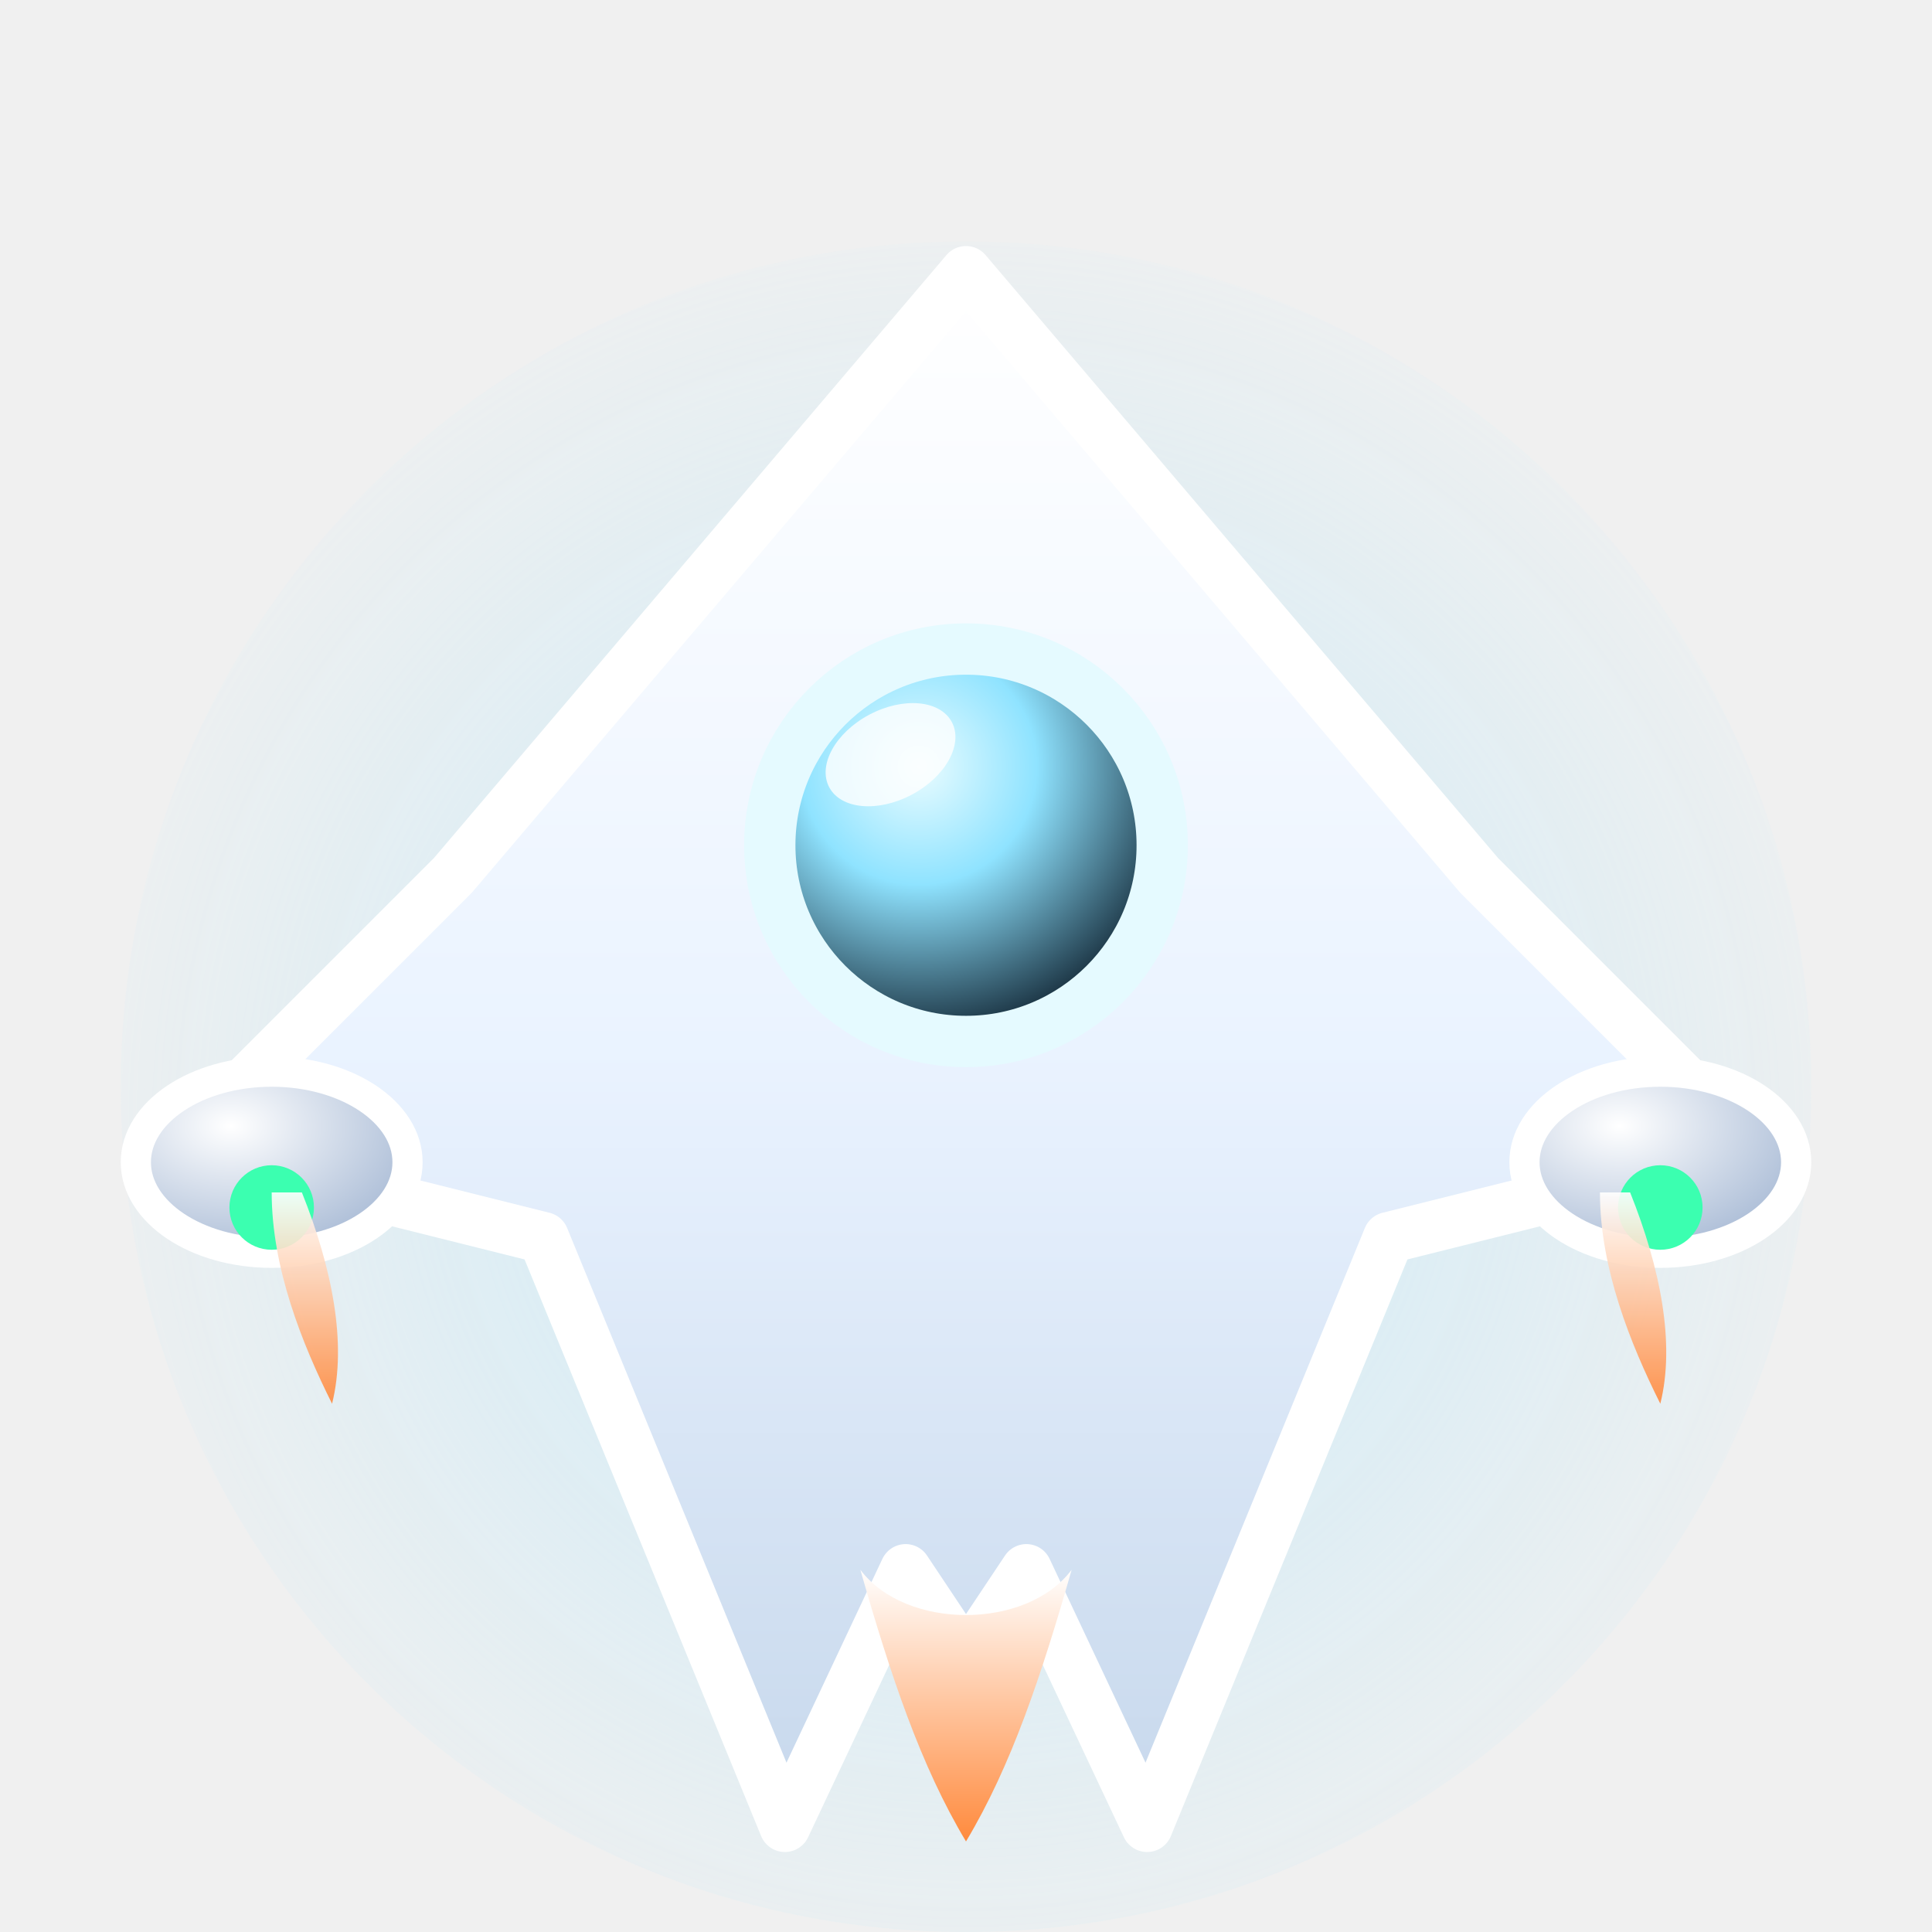
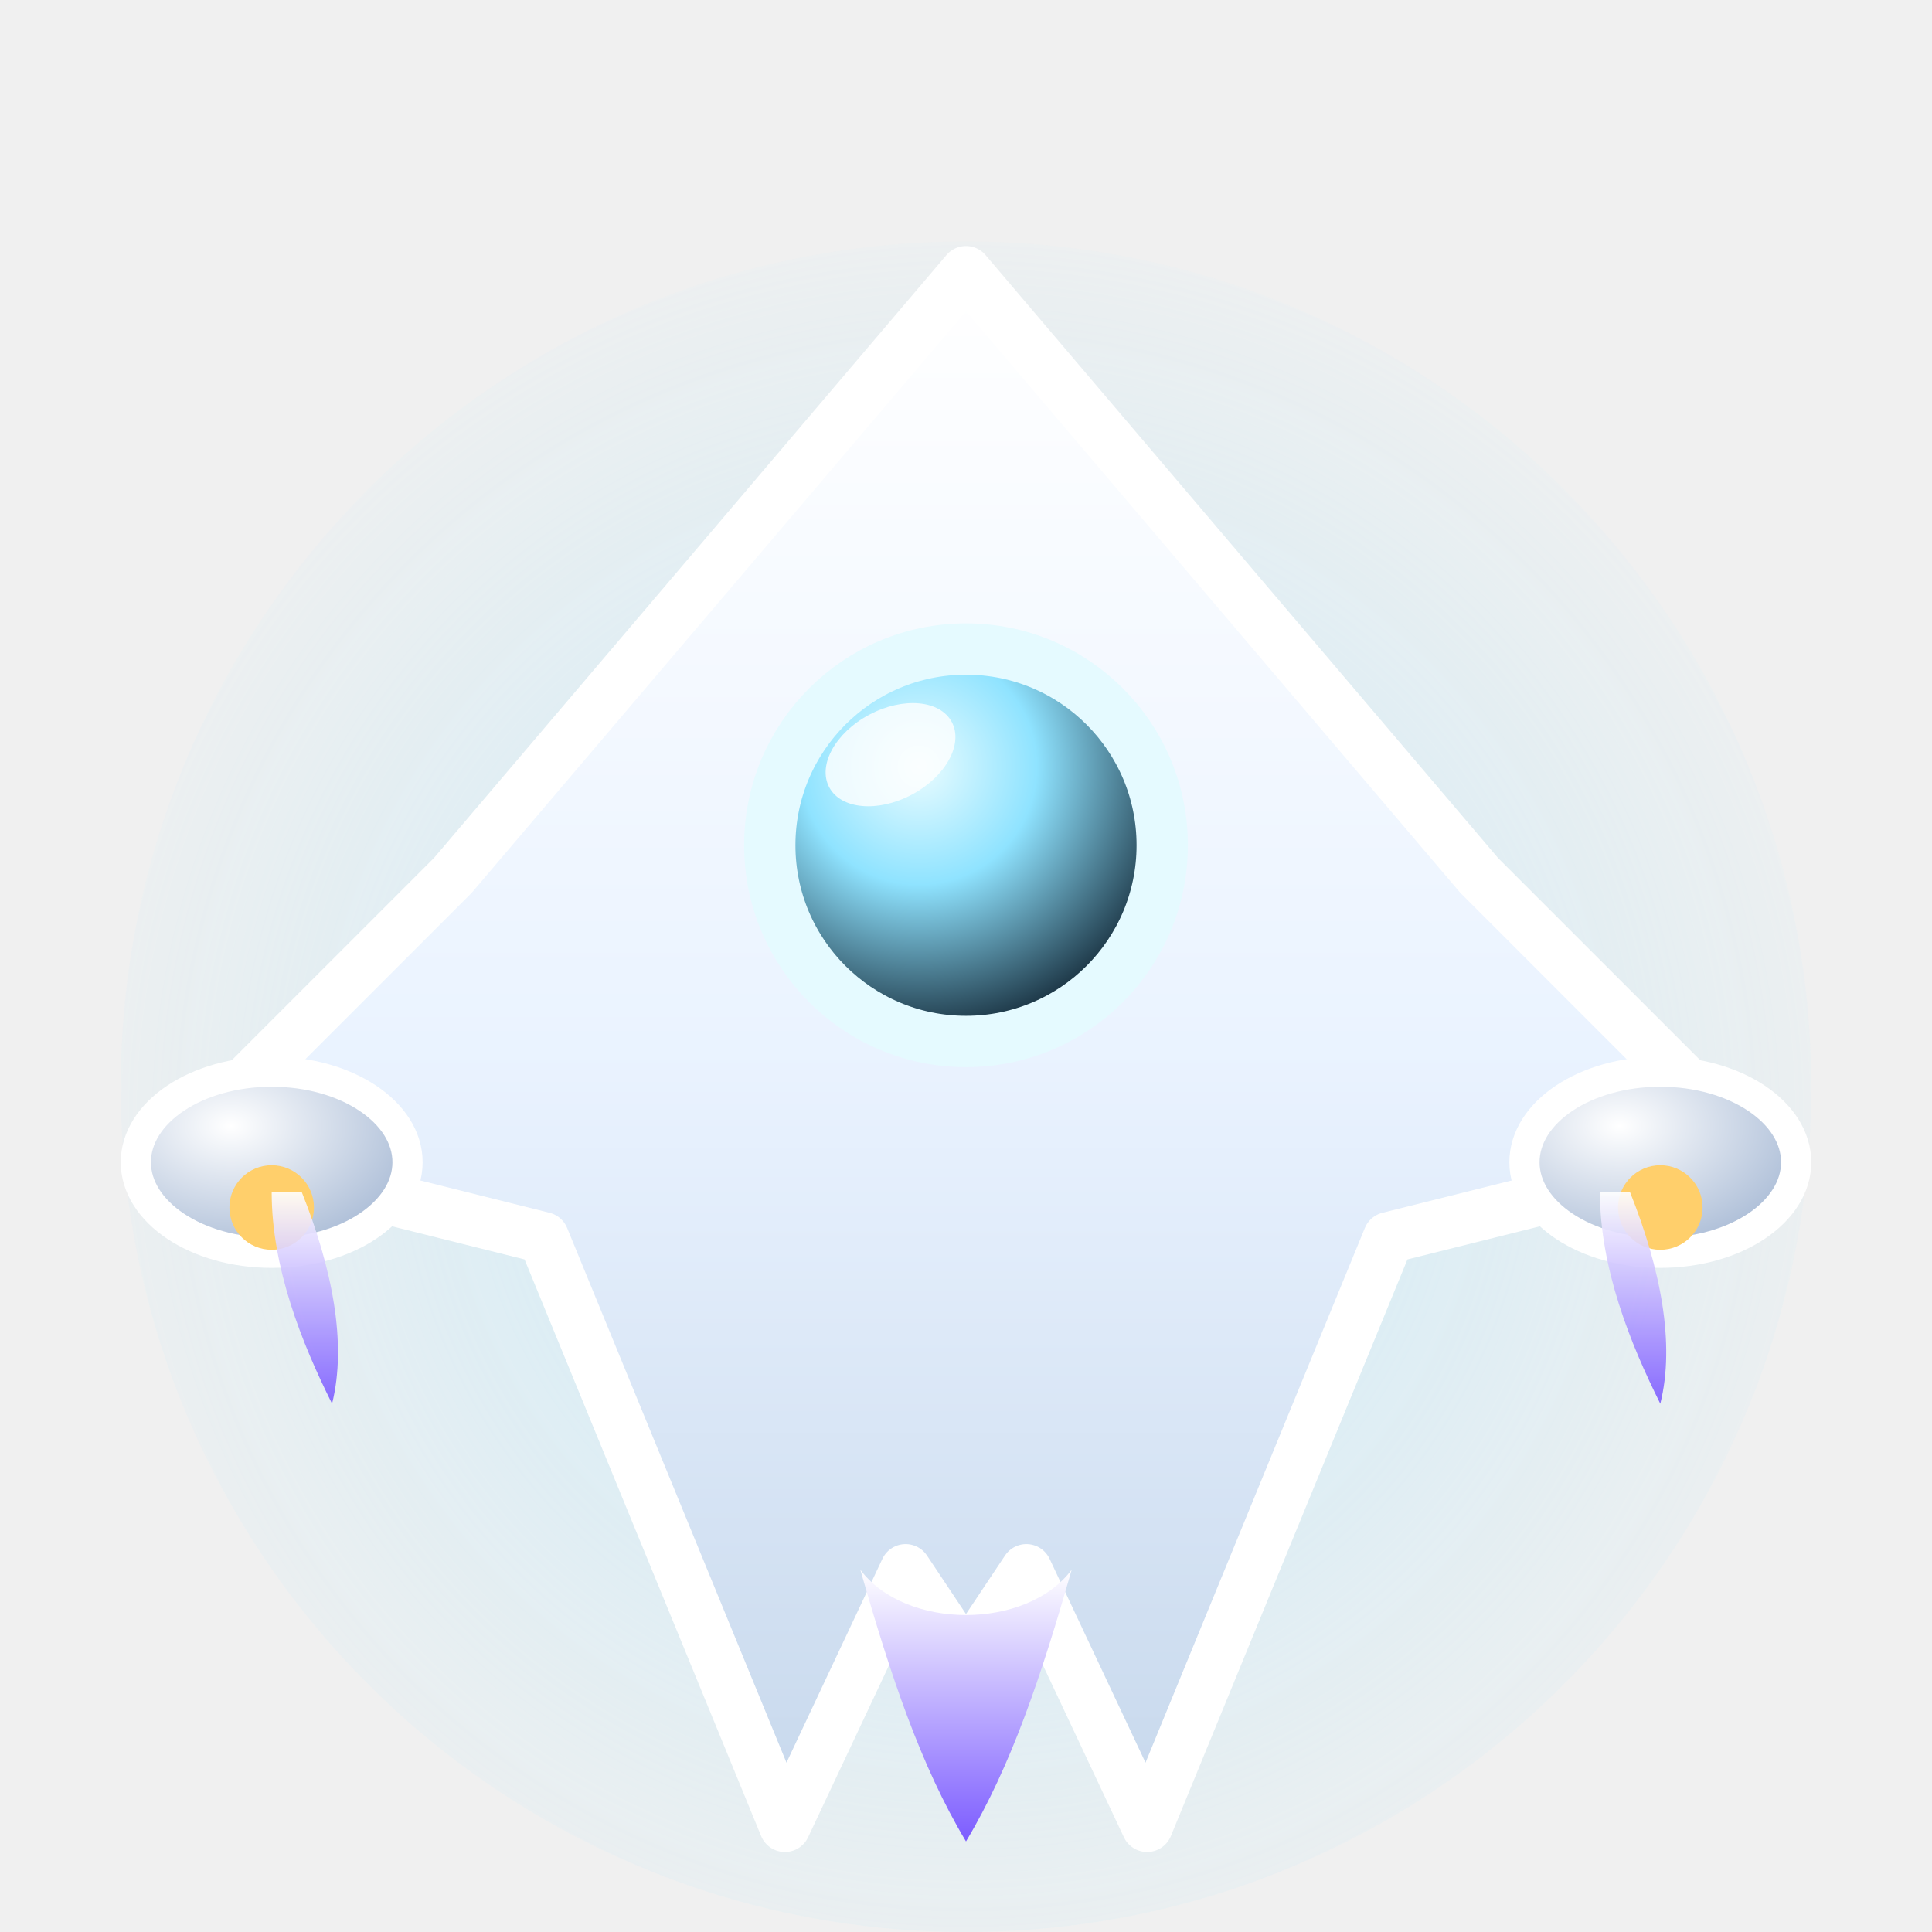
<svg xmlns="http://www.w3.org/2000/svg" width="128" height="128" viewBox="0 0 128 128">
  <defs>
    <radialGradient id="aura" cx="50%" cy="52%" r="58%">
      <stop offset="0" stop-color="#a8e6ff" stop-opacity="0.5" />
      <stop offset="1" stop-color="#a8e6ff" stop-opacity="0" />
    </radialGradient>
    <linearGradient id="body" x1="0" x2="0" y1="0" y2="1">
      <stop offset="0" stop-color="#ffffff" />
      <stop offset="0.5" stop-color="#eaf3ff" />
      <stop offset="1" stop-color="#c7d8ec" />
    </linearGradient>
    <radialGradient id="cockpit" cx="38%" cy="30%" r="75%">
      <stop offset="0" stop-color="#eafcff" />
      <stop offset="0.4" stop-color="#8fe3ff" />
      <stop offset="1" stop-color="#061421" />
    </radialGradient>
    <radialGradient id="pod" cx="35%" cy="30%" r="70%">
      <stop offset="0" stop-color="#ffffff" />
      <stop offset="1" stop-color="#aebfd8" />
    </radialGradient>
    <linearGradient id="flame" x1="0" x2="0" y1="0" y2="1">
      <stop offset="0" stop-color="#ffffff" />
-       <stop offset="1" stop-color="#ff8a3d" />
+       <stop offset="1" stop-color="#7c5cff" />
    </linearGradient>
  </defs>
  <circle cx="64" cy="72" r="56" fill="url(#aura)" />
  <path d="M64 18 L98 58 L116 76 L92 82 L76 121 L68 104 L64 110 L60 104 L52 121 L36 82 L12 76 L30 58 Z" fill="url(#body)" stroke="#ffffff" stroke-width="3.4" stroke-linejoin="round" />
  <ellipse cx="110" cy="77" rx="9" ry="6" fill="url(#pod)" stroke="#ffffff" stroke-width="2" />
  <ellipse cx="18" cy="77" rx="9" ry="6" fill="url(#pod)" stroke="#ffffff" stroke-width="2" />
  <circle cx="64" cy="56" r="13" fill="url(#cockpit)" stroke="#e5faff" stroke-width="3.4" />
  <ellipse cx="59" cy="50" rx="4.6" ry="3" fill="#ffffff" opacity="0.8" transform="rotate(-28 59 50)" />
-   <circle cx="110" cy="80" r="2.8" fill="#3bffb0" />
-   <circle cx="18" cy="80" r="2.8" fill="#3bffb0" />
+   <circle cx="110" cy="80" r="2.8" fill="#ffcf6b" />
+   <circle cx="18" cy="80" r="2.8" fill="#ffcf6b" />
  <path d="M108 79 C110 84 111 89 110 93 C108 89 106 84 106 79 Z" fill="url(#flame)" opacity="0.9" />
  <path d="M20 79 C22 84 23 89 22 93 C20 89 18 84 18 79 Z" fill="url(#flame)" opacity="0.9" />
  <path d="M57 104 C59 111 61 117 64 122 C67 117 69 111 71 104 C68 108 60 108 57 104 Z" fill="url(#flame)" />
</svg>
